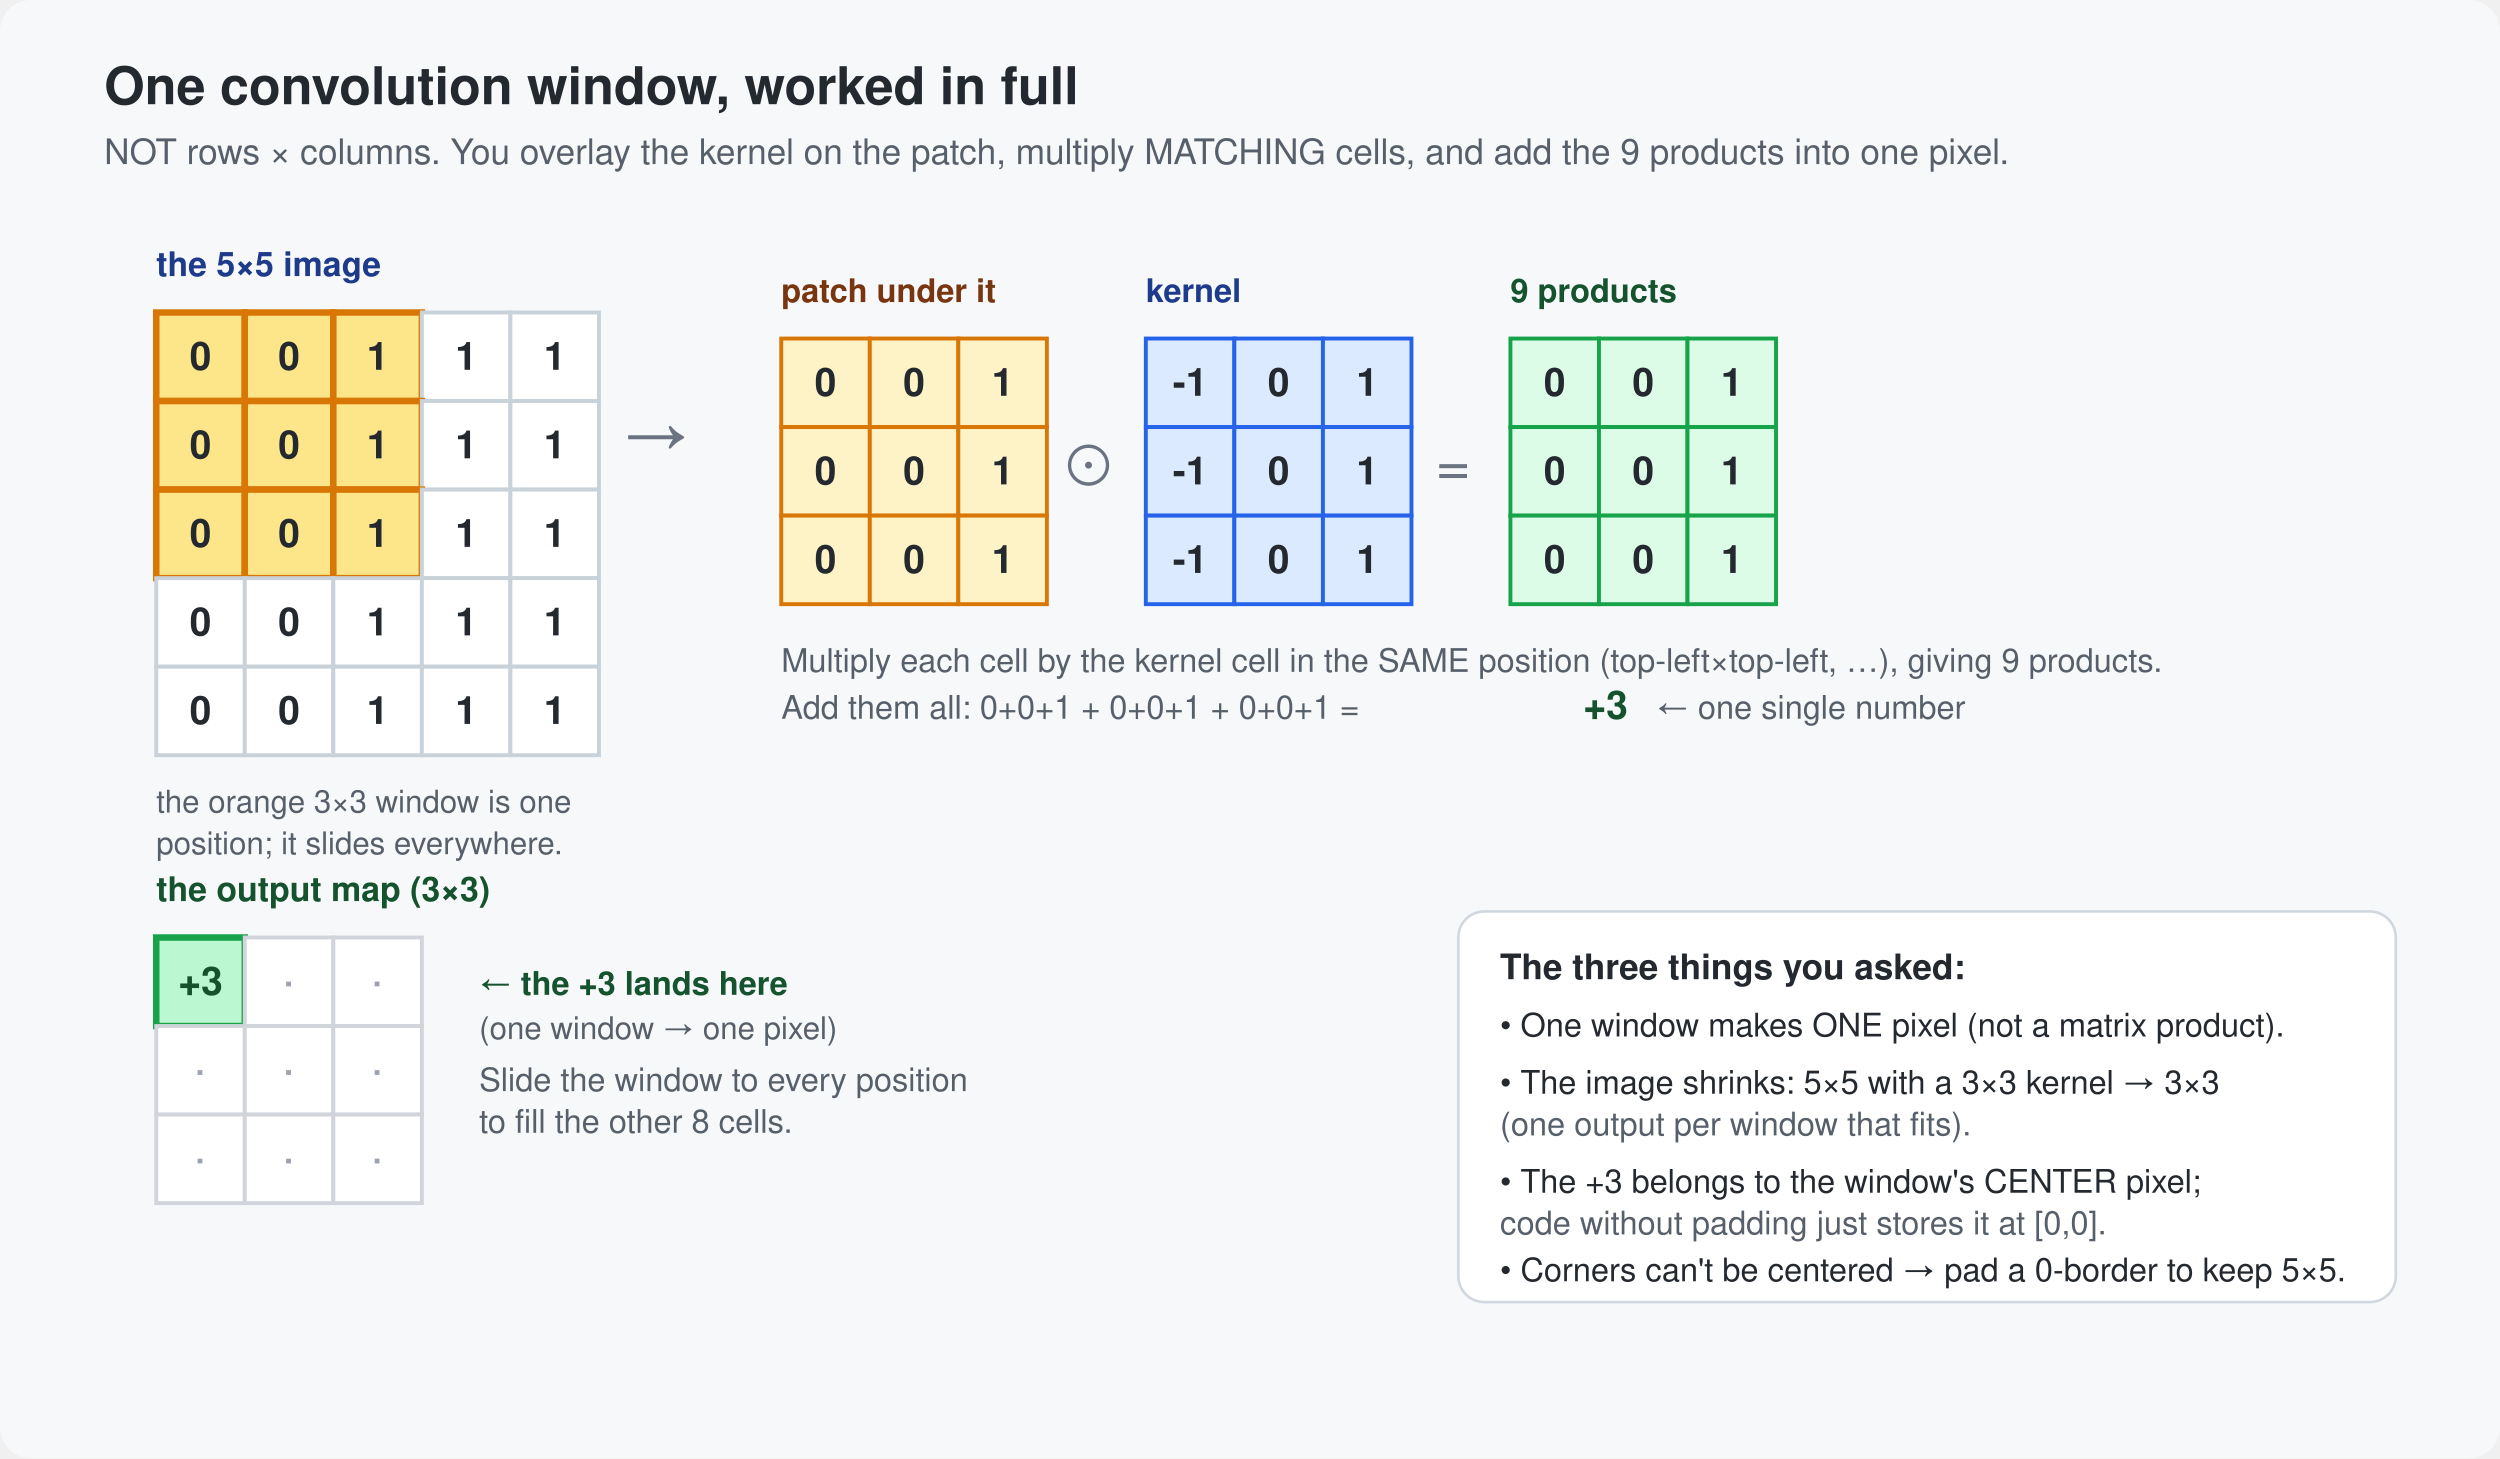
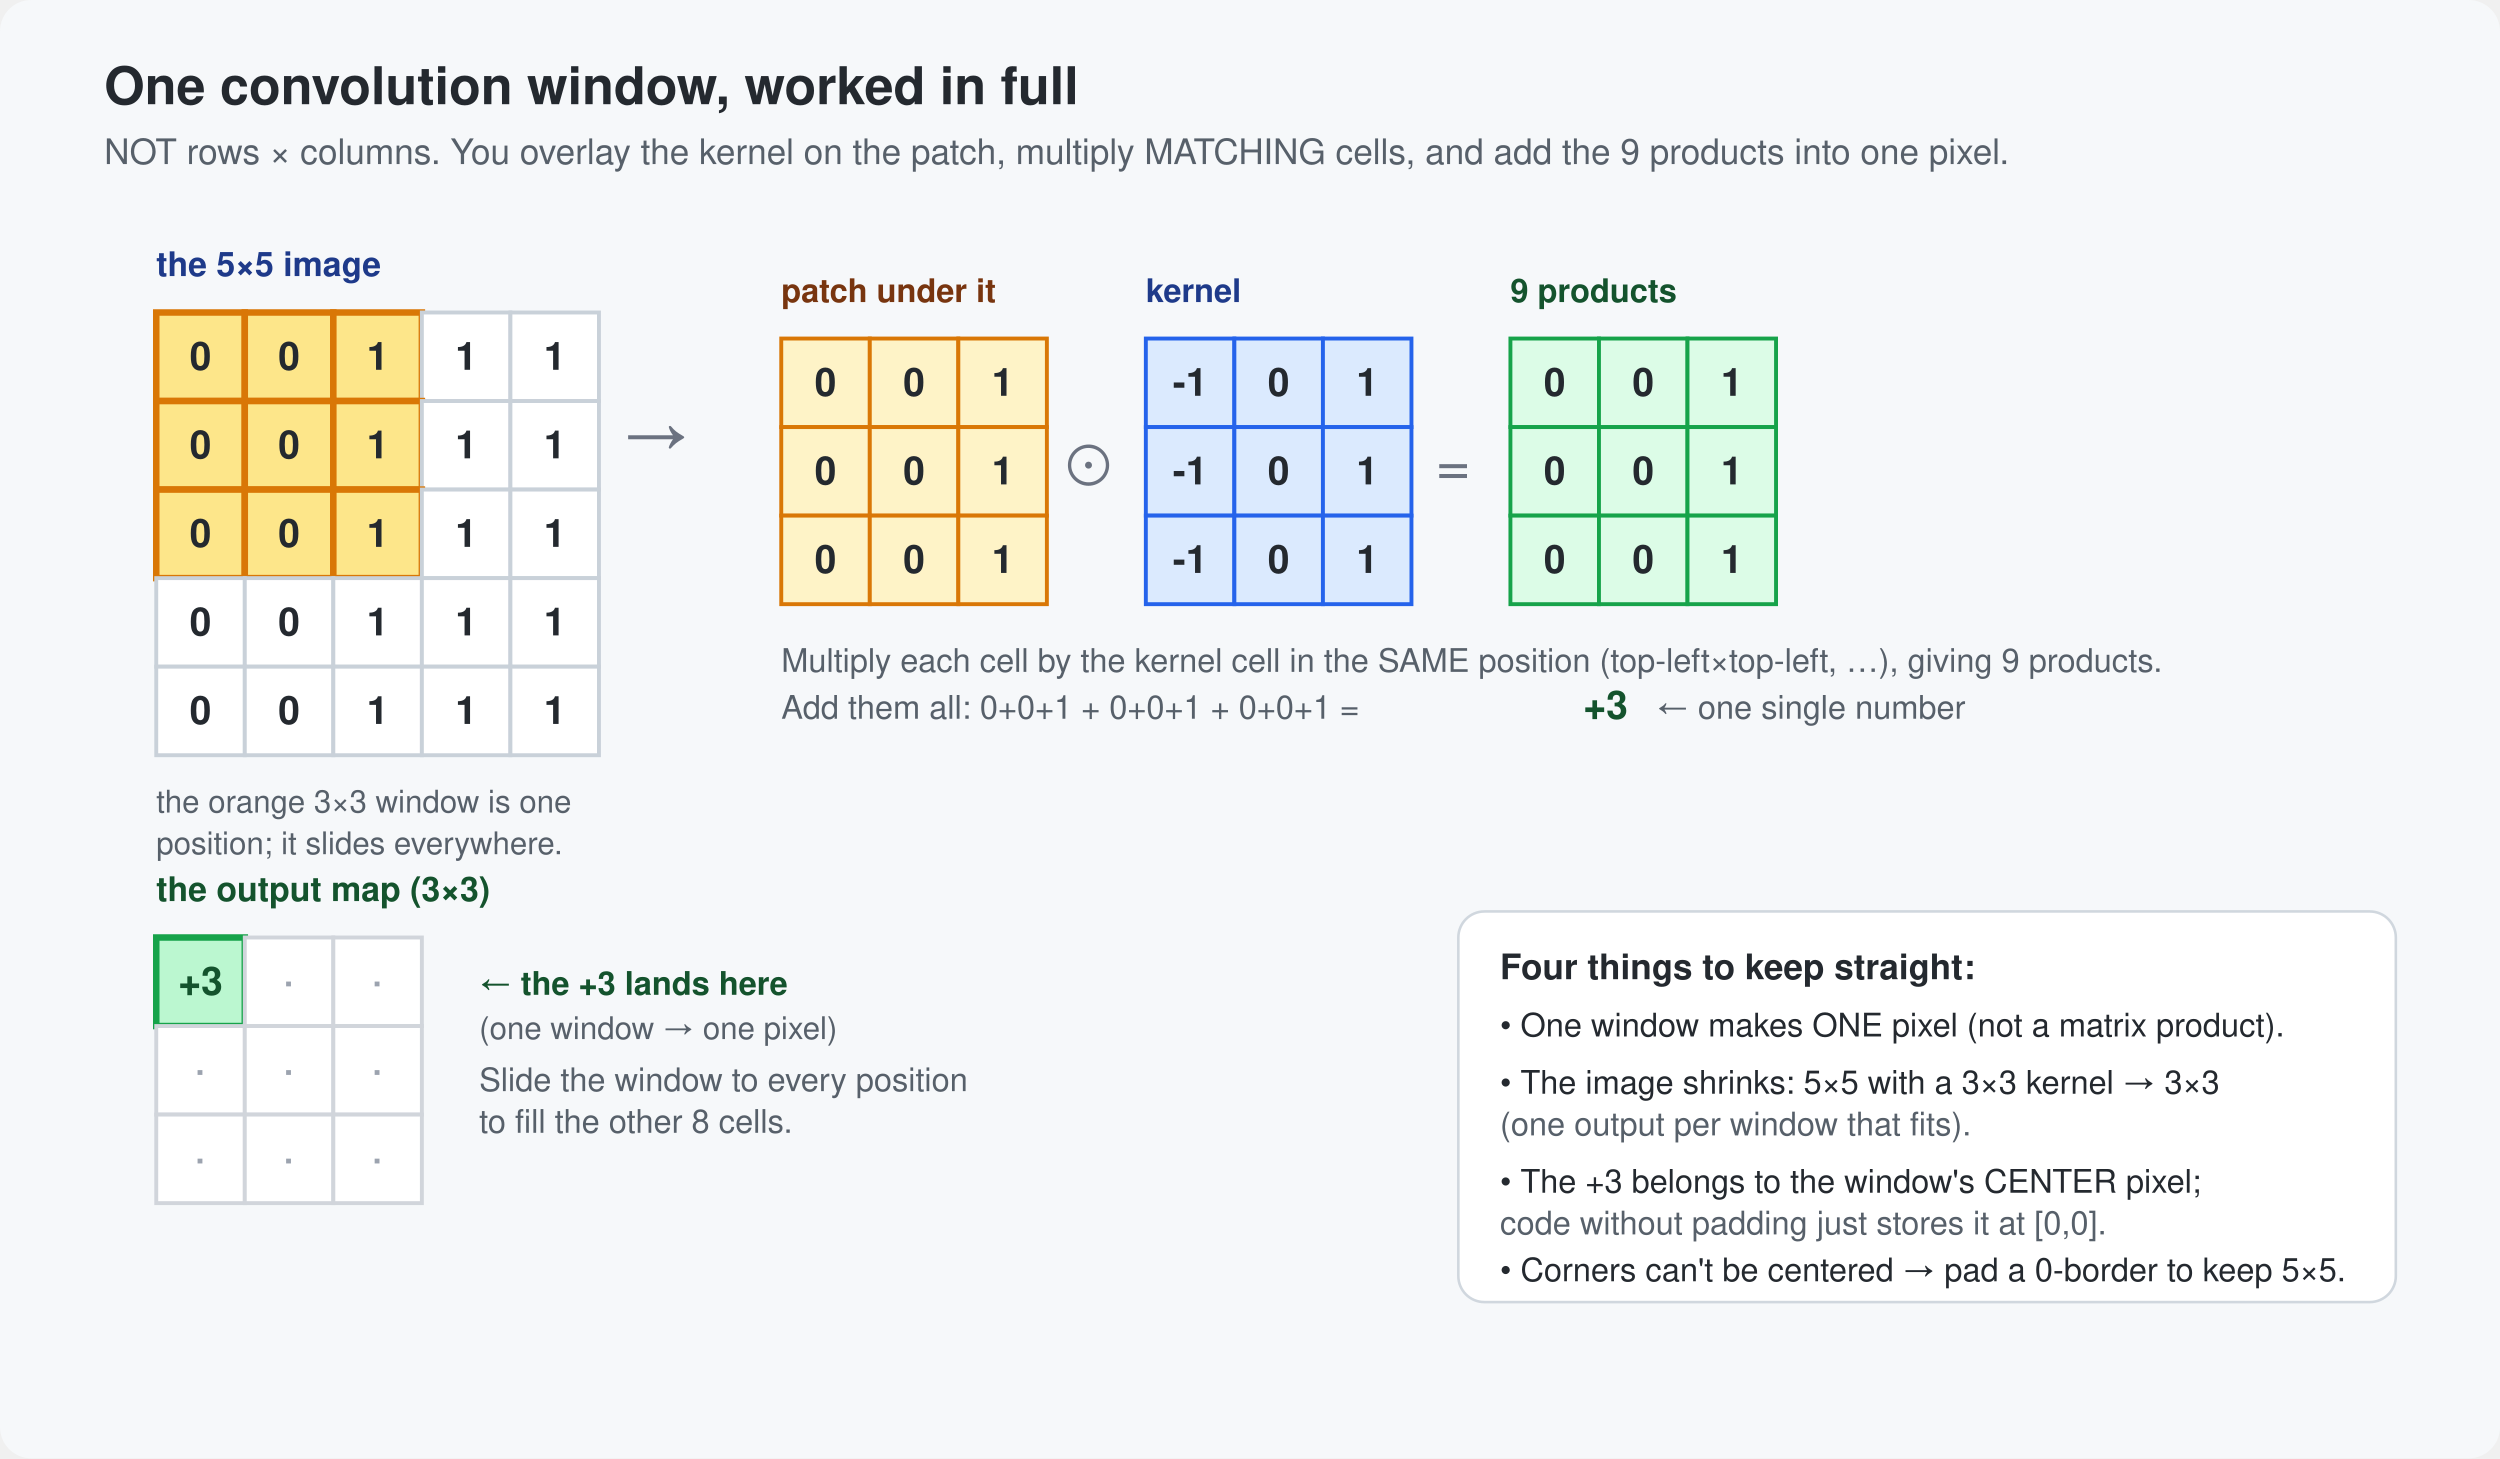
<svg xmlns="http://www.w3.org/2000/svg" viewBox="0 0 960 560" font-family="-apple-system, 'Segoe UI', Helvetica, Arial, sans-serif">
  <rect x="0" y="0" width="960" height="560" rx="12" fill="#f6f8fa" />
  <text x="40.0" y="40.0" font-size="20" fill="#24292f" font-weight="700" text-anchor="start">One convolution window, worked in full</text>
  <text x="40.0" y="63.0" font-size="13.5" fill="#57606a" font-weight="normal" text-anchor="start">NOT rows × columns. You overlay the kernel on the patch, multiply MATCHING cells, and add the 9 products into one pixel.</text>
  <text x="60.0" y="106.0" font-size="13" fill="#1e3a8a" font-weight="700" text-anchor="start">the 5×5 image</text>
  <rect x="60.0" y="120.0" width="34" height="34" fill="#fde68a" stroke="#d97706" stroke-width="2.5" />
  <text x="77.0" y="142.0" font-size="15" fill="#24292f" font-weight="600" text-anchor="middle">0</text>
  <rect x="94.0" y="120.0" width="34" height="34" fill="#fde68a" stroke="#d97706" stroke-width="2.5" />
  <text x="111.0" y="142.0" font-size="15" fill="#24292f" font-weight="600" text-anchor="middle">0</text>
  <rect x="128.0" y="120.0" width="34" height="34" fill="#fde68a" stroke="#d97706" stroke-width="2.5" />
  <text x="145.0" y="142.0" font-size="15" fill="#24292f" font-weight="600" text-anchor="middle">1</text>
  <rect x="162.0" y="120.0" width="34" height="34" fill="#ffffff" stroke="#c9d1d9" stroke-width="1.5" />
  <text x="179.0" y="142.0" font-size="15" fill="#24292f" font-weight="600" text-anchor="middle">1</text>
  <rect x="196.0" y="120.0" width="34" height="34" fill="#ffffff" stroke="#c9d1d9" stroke-width="1.5" />
  <text x="213.0" y="142.0" font-size="15" fill="#24292f" font-weight="600" text-anchor="middle">1</text>
  <rect x="60.0" y="154.0" width="34" height="34" fill="#fde68a" stroke="#d97706" stroke-width="2.5" />
  <text x="77.0" y="176.0" font-size="15" fill="#24292f" font-weight="600" text-anchor="middle">0</text>
  <rect x="94.0" y="154.0" width="34" height="34" fill="#fde68a" stroke="#d97706" stroke-width="2.5" />
  <text x="111.0" y="176.0" font-size="15" fill="#24292f" font-weight="600" text-anchor="middle">0</text>
  <rect x="128.0" y="154.0" width="34" height="34" fill="#fde68a" stroke="#d97706" stroke-width="2.5" />
  <text x="145.0" y="176.0" font-size="15" fill="#24292f" font-weight="600" text-anchor="middle">1</text>
  <rect x="162.0" y="154.0" width="34" height="34" fill="#ffffff" stroke="#c9d1d9" stroke-width="1.5" />
  <text x="179.0" y="176.0" font-size="15" fill="#24292f" font-weight="600" text-anchor="middle">1</text>
  <rect x="196.0" y="154.0" width="34" height="34" fill="#ffffff" stroke="#c9d1d9" stroke-width="1.5" />
  <text x="213.0" y="176.0" font-size="15" fill="#24292f" font-weight="600" text-anchor="middle">1</text>
  <rect x="60.0" y="188.0" width="34" height="34" fill="#fde68a" stroke="#d97706" stroke-width="2.5" />
  <text x="77.0" y="210.0" font-size="15" fill="#24292f" font-weight="600" text-anchor="middle">0</text>
  <rect x="94.0" y="188.0" width="34" height="34" fill="#fde68a" stroke="#d97706" stroke-width="2.5" />
  <text x="111.0" y="210.0" font-size="15" fill="#24292f" font-weight="600" text-anchor="middle">0</text>
  <rect x="128.0" y="188.0" width="34" height="34" fill="#fde68a" stroke="#d97706" stroke-width="2.5" />
  <text x="145.0" y="210.0" font-size="15" fill="#24292f" font-weight="600" text-anchor="middle">1</text>
  <rect x="162.0" y="188.0" width="34" height="34" fill="#ffffff" stroke="#c9d1d9" stroke-width="1.5" />
  <text x="179.0" y="210.0" font-size="15" fill="#24292f" font-weight="600" text-anchor="middle">1</text>
  <rect x="196.0" y="188.0" width="34" height="34" fill="#ffffff" stroke="#c9d1d9" stroke-width="1.5" />
  <text x="213.0" y="210.0" font-size="15" fill="#24292f" font-weight="600" text-anchor="middle">1</text>
  <rect x="60.0" y="222.0" width="34" height="34" fill="#ffffff" stroke="#c9d1d9" stroke-width="1.5" />
  <text x="77.0" y="244.0" font-size="15" fill="#24292f" font-weight="600" text-anchor="middle">0</text>
  <rect x="94.0" y="222.0" width="34" height="34" fill="#ffffff" stroke="#c9d1d9" stroke-width="1.5" />
  <text x="111.0" y="244.0" font-size="15" fill="#24292f" font-weight="600" text-anchor="middle">0</text>
  <rect x="128.0" y="222.0" width="34" height="34" fill="#ffffff" stroke="#c9d1d9" stroke-width="1.5" />
  <text x="145.0" y="244.0" font-size="15" fill="#24292f" font-weight="600" text-anchor="middle">1</text>
  <rect x="162.0" y="222.0" width="34" height="34" fill="#ffffff" stroke="#c9d1d9" stroke-width="1.5" />
  <text x="179.0" y="244.0" font-size="15" fill="#24292f" font-weight="600" text-anchor="middle">1</text>
  <rect x="196.0" y="222.0" width="34" height="34" fill="#ffffff" stroke="#c9d1d9" stroke-width="1.5" />
  <text x="213.0" y="244.0" font-size="15" fill="#24292f" font-weight="600" text-anchor="middle">1</text>
  <rect x="60.0" y="256.0" width="34" height="34" fill="#ffffff" stroke="#c9d1d9" stroke-width="1.5" />
  <text x="77.0" y="278.0" font-size="15" fill="#24292f" font-weight="600" text-anchor="middle">0</text>
  <rect x="94.0" y="256.0" width="34" height="34" fill="#ffffff" stroke="#c9d1d9" stroke-width="1.5" />
  <text x="111.0" y="278.0" font-size="15" fill="#24292f" font-weight="600" text-anchor="middle">0</text>
  <rect x="128.0" y="256.0" width="34" height="34" fill="#ffffff" stroke="#c9d1d9" stroke-width="1.5" />
  <text x="145.0" y="278.0" font-size="15" fill="#24292f" font-weight="600" text-anchor="middle">1</text>
  <rect x="162.0" y="256.0" width="34" height="34" fill="#ffffff" stroke="#c9d1d9" stroke-width="1.5" />
  <text x="179.0" y="278.0" font-size="15" fill="#24292f" font-weight="600" text-anchor="middle">1</text>
  <rect x="196.0" y="256.0" width="34" height="34" fill="#ffffff" stroke="#c9d1d9" stroke-width="1.5" />
  <text x="213.0" y="278.0" font-size="15" fill="#24292f" font-weight="600" text-anchor="middle">1</text>
  <text x="60.0" y="312.0" font-size="12" fill="#57606a" font-weight="normal" text-anchor="start">the orange 3×3 window is one</text>
  <text x="60.0" y="328.0" font-size="12" fill="#57606a" font-weight="normal" text-anchor="start">position; it slides everywhere.</text>
  <text x="252.0" y="176.0" font-size="26" fill="#6b7280" font-weight="normal" text-anchor="middle">→</text>
  <text x="300.0" y="116.0" font-size="12.5" fill="#78350f" font-weight="700" text-anchor="start">patch under it</text>
  <rect x="300.0" y="130.0" width="34" height="34" fill="#fef3c7" stroke="#d97706" stroke-width="1.5" />
  <text x="317.0" y="152.0" font-size="15" fill="#24292f" font-weight="600" text-anchor="middle">0</text>
  <rect x="334.0" y="130.0" width="34" height="34" fill="#fef3c7" stroke="#d97706" stroke-width="1.5" />
  <text x="351.0" y="152.0" font-size="15" fill="#24292f" font-weight="600" text-anchor="middle">0</text>
  <rect x="368.0" y="130.0" width="34" height="34" fill="#fef3c7" stroke="#d97706" stroke-width="1.5" />
  <text x="385.0" y="152.0" font-size="15" fill="#24292f" font-weight="600" text-anchor="middle">1</text>
  <rect x="300.0" y="164.0" width="34" height="34" fill="#fef3c7" stroke="#d97706" stroke-width="1.5" />
  <text x="317.0" y="186.0" font-size="15" fill="#24292f" font-weight="600" text-anchor="middle">0</text>
  <rect x="334.0" y="164.0" width="34" height="34" fill="#fef3c7" stroke="#d97706" stroke-width="1.5" />
  <text x="351.0" y="186.0" font-size="15" fill="#24292f" font-weight="600" text-anchor="middle">0</text>
  <rect x="368.0" y="164.0" width="34" height="34" fill="#fef3c7" stroke="#d97706" stroke-width="1.5" />
  <text x="385.0" y="186.0" font-size="15" fill="#24292f" font-weight="600" text-anchor="middle">1</text>
  <rect x="300.0" y="198.0" width="34" height="34" fill="#fef3c7" stroke="#d97706" stroke-width="1.5" />
  <text x="317.0" y="220.0" font-size="15" fill="#24292f" font-weight="600" text-anchor="middle">0</text>
  <rect x="334.0" y="198.0" width="34" height="34" fill="#fef3c7" stroke="#d97706" stroke-width="1.5" />
  <text x="351.0" y="220.0" font-size="15" fill="#24292f" font-weight="600" text-anchor="middle">0</text>
  <rect x="368.0" y="198.0" width="34" height="34" fill="#fef3c7" stroke="#d97706" stroke-width="1.5" />
  <text x="385.0" y="220.0" font-size="15" fill="#24292f" font-weight="600" text-anchor="middle">1</text>
  <text x="418.0" y="186.0" font-size="22" fill="#6b7280" font-weight="normal" text-anchor="middle">⊙</text>
  <text x="440.0" y="116.0" font-size="12.5" fill="#1e3a8a" font-weight="700" text-anchor="start">kernel</text>
  <rect x="440.0" y="130.0" width="34" height="34" fill="#dbeafe" stroke="#2563eb" stroke-width="1.5" />
  <text x="457.0" y="152.0" font-size="15" fill="#24292f" font-weight="600" text-anchor="middle">-1</text>
  <rect x="474.0" y="130.0" width="34" height="34" fill="#dbeafe" stroke="#2563eb" stroke-width="1.5" />
  <text x="491.0" y="152.0" font-size="15" fill="#24292f" font-weight="600" text-anchor="middle">0</text>
  <rect x="508.0" y="130.0" width="34" height="34" fill="#dbeafe" stroke="#2563eb" stroke-width="1.5" />
  <text x="525.0" y="152.0" font-size="15" fill="#24292f" font-weight="600" text-anchor="middle">1</text>
  <rect x="440.0" y="164.0" width="34" height="34" fill="#dbeafe" stroke="#2563eb" stroke-width="1.5" />
  <text x="457.0" y="186.0" font-size="15" fill="#24292f" font-weight="600" text-anchor="middle">-1</text>
  <rect x="474.0" y="164.0" width="34" height="34" fill="#dbeafe" stroke="#2563eb" stroke-width="1.5" />
  <text x="491.0" y="186.0" font-size="15" fill="#24292f" font-weight="600" text-anchor="middle">0</text>
  <rect x="508.0" y="164.0" width="34" height="34" fill="#dbeafe" stroke="#2563eb" stroke-width="1.5" />
  <text x="525.0" y="186.0" font-size="15" fill="#24292f" font-weight="600" text-anchor="middle">1</text>
  <rect x="440.0" y="198.0" width="34" height="34" fill="#dbeafe" stroke="#2563eb" stroke-width="1.5" />
  <text x="457.0" y="220.0" font-size="15" fill="#24292f" font-weight="600" text-anchor="middle">-1</text>
  <rect x="474.0" y="198.0" width="34" height="34" fill="#dbeafe" stroke="#2563eb" stroke-width="1.5" />
  <text x="491.0" y="220.0" font-size="15" fill="#24292f" font-weight="600" text-anchor="middle">0</text>
  <rect x="508.0" y="198.0" width="34" height="34" fill="#dbeafe" stroke="#2563eb" stroke-width="1.5" />
  <text x="525.0" y="220.0" font-size="15" fill="#24292f" font-weight="600" text-anchor="middle">1</text>
  <text x="558.0" y="186.0" font-size="22" fill="#6b7280" font-weight="normal" text-anchor="middle">=</text>
  <text x="580.0" y="116.0" font-size="12.5" fill="#14532d" font-weight="700" text-anchor="start">9 products</text>
  <rect x="580.0" y="130.0" width="34" height="34" fill="#dcfce7" stroke="#16a34a" stroke-width="1.5" />
  <text x="597.0" y="152.0" font-size="15" fill="#24292f" font-weight="600" text-anchor="middle">0</text>
  <rect x="614.0" y="130.0" width="34" height="34" fill="#dcfce7" stroke="#16a34a" stroke-width="1.5" />
  <text x="631.0" y="152.0" font-size="15" fill="#24292f" font-weight="600" text-anchor="middle">0</text>
  <rect x="648.0" y="130.0" width="34" height="34" fill="#dcfce7" stroke="#16a34a" stroke-width="1.5" />
  <text x="665.0" y="152.0" font-size="15" fill="#24292f" font-weight="600" text-anchor="middle">1</text>
  <rect x="580.0" y="164.0" width="34" height="34" fill="#dcfce7" stroke="#16a34a" stroke-width="1.5" />
  <text x="597.0" y="186.0" font-size="15" fill="#24292f" font-weight="600" text-anchor="middle">0</text>
  <rect x="614.0" y="164.0" width="34" height="34" fill="#dcfce7" stroke="#16a34a" stroke-width="1.5" />
  <text x="631.0" y="186.0" font-size="15" fill="#24292f" font-weight="600" text-anchor="middle">0</text>
  <rect x="648.0" y="164.0" width="34" height="34" fill="#dcfce7" stroke="#16a34a" stroke-width="1.5" />
  <text x="665.0" y="186.0" font-size="15" fill="#24292f" font-weight="600" text-anchor="middle">1</text>
  <rect x="580.0" y="198.0" width="34" height="34" fill="#dcfce7" stroke="#16a34a" stroke-width="1.5" />
  <text x="597.0" y="220.0" font-size="15" fill="#24292f" font-weight="600" text-anchor="middle">0</text>
  <rect x="614.0" y="198.0" width="34" height="34" fill="#dcfce7" stroke="#16a34a" stroke-width="1.5" />
  <text x="631.0" y="220.0" font-size="15" fill="#24292f" font-weight="600" text-anchor="middle">0</text>
  <rect x="648.0" y="198.0" width="34" height="34" fill="#dcfce7" stroke="#16a34a" stroke-width="1.5" />
  <text x="665.0" y="220.0" font-size="15" fill="#24292f" font-weight="600" text-anchor="middle">1</text>
  <text x="300.0" y="258.0" font-size="12.5" fill="#57606a" font-weight="normal" text-anchor="start">Multiply each cell by the kernel cell in the SAME position (top-left×top-left, …), giving 9 products.</text>
  <text x="300.0" y="276.0" font-size="12.5" fill="#57606a" font-weight="normal" text-anchor="start">Add them all: 0+0+1 + 0+0+1 + 0+0+1 = </text>
  <text x="608.0" y="276.0" font-size="15" fill="#14532d" font-weight="700" text-anchor="start">+3</text>
  <text x="636.0" y="276.0" font-size="12.5" fill="#57606a" font-weight="normal" text-anchor="start">  ← one single number</text>
  <text x="60.0" y="346.0" font-size="13" fill="#14532d" font-weight="700" text-anchor="start">the output map (3×3)</text>
  <rect x="60.0" y="360.0" width="34" height="34" fill="#bbf7d0" stroke="#16a34a" stroke-width="2.5" />
  <text x="77.0" y="382.0" font-size="15" fill="#14532d" font-weight="700" text-anchor="middle">+3</text>
  <rect x="94.0" y="360.0" width="34" height="34" fill="#ffffff" stroke="#d1d5db" stroke-width="1.5" />
  <text x="111.0" y="382.0" font-size="15" fill="#9ca3af" font-weight="700" text-anchor="middle">·</text>
  <rect x="128.0" y="360.0" width="34" height="34" fill="#ffffff" stroke="#d1d5db" stroke-width="1.5" />
  <text x="145.0" y="382.0" font-size="15" fill="#9ca3af" font-weight="700" text-anchor="middle">·</text>
  <rect x="60.0" y="394.0" width="34" height="34" fill="#ffffff" stroke="#d1d5db" stroke-width="1.5" />
  <text x="77.0" y="416.0" font-size="15" fill="#9ca3af" font-weight="700" text-anchor="middle">·</text>
  <rect x="94.0" y="394.0" width="34" height="34" fill="#ffffff" stroke="#d1d5db" stroke-width="1.5" />
  <text x="111.0" y="416.0" font-size="15" fill="#9ca3af" font-weight="700" text-anchor="middle">·</text>
  <rect x="128.0" y="394.0" width="34" height="34" fill="#ffffff" stroke="#d1d5db" stroke-width="1.5" />
  <text x="145.0" y="416.0" font-size="15" fill="#9ca3af" font-weight="700" text-anchor="middle">·</text>
  <rect x="60.0" y="428.0" width="34" height="34" fill="#ffffff" stroke="#d1d5db" stroke-width="1.5" />
  <text x="77.0" y="450.0" font-size="15" fill="#9ca3af" font-weight="700" text-anchor="middle">·</text>
  <rect x="94.0" y="428.0" width="34" height="34" fill="#ffffff" stroke="#d1d5db" stroke-width="1.5" />
  <text x="111.0" y="450.0" font-size="15" fill="#9ca3af" font-weight="700" text-anchor="middle">·</text>
  <rect x="128.0" y="428.0" width="34" height="34" fill="#ffffff" stroke="#d1d5db" stroke-width="1.5" />
  <text x="145.0" y="450.0" font-size="15" fill="#9ca3af" font-weight="700" text-anchor="middle">·</text>
  <text x="184.0" y="382.0" font-size="12.5" fill="#14532d" font-weight="700" text-anchor="start">← the +3 lands here</text>
  <text x="184.0" y="399.0" font-size="12" fill="#57606a" font-weight="normal" text-anchor="start">(one window → one pixel)</text>
  <text x="184.0" y="419.0" font-size="12.5" fill="#57606a" font-weight="normal" text-anchor="start">Slide the window to every position</text>
  <text x="184.0" y="435.0" font-size="12.5" fill="#57606a" font-weight="normal" text-anchor="start">to fill the other 8 cells.</text>
  <rect x="560" y="350" width="360" height="150" rx="10" fill="#ffffff" stroke="#d0d7de" />
-   <text x="576.0" y="376.0" font-size="13.5" fill="#24292f" font-weight="700" text-anchor="start">The three things you asked:</text>
+   <text x="576.0" y="376.0" font-size="13.5" fill="#24292f" font-weight="700" text-anchor="start">Four things to keep straight:</text>
  <text x="576.0" y="398.0" font-size="12.5" fill="#24292f" font-weight="normal" text-anchor="start">• One window makes ONE pixel (not a matrix product).</text>
  <text x="576.0" y="420.0" font-size="12.5" fill="#24292f" font-weight="normal" text-anchor="start">• The image shrinks: 5×5 with a 3×3 kernel → 3×3</text>
  <text x="576.0" y="436.0" font-size="12.5" fill="#57606a" font-weight="normal" text-anchor="start">   (one output per window that fits).</text>
  <text x="576.0" y="458.0" font-size="12.5" fill="#24292f" font-weight="normal" text-anchor="start">• The +3 belongs to the window's CENTER pixel;</text>
  <text x="576.0" y="474.0" font-size="12.5" fill="#57606a" font-weight="normal" text-anchor="start">   code without padding just stores it at [0,0].</text>
  <text x="576.0" y="492.0" font-size="12.5" fill="#24292f" font-weight="normal" text-anchor="start">• Corners can't be centered → pad a 0-border to keep 5×5.</text>
</svg>
